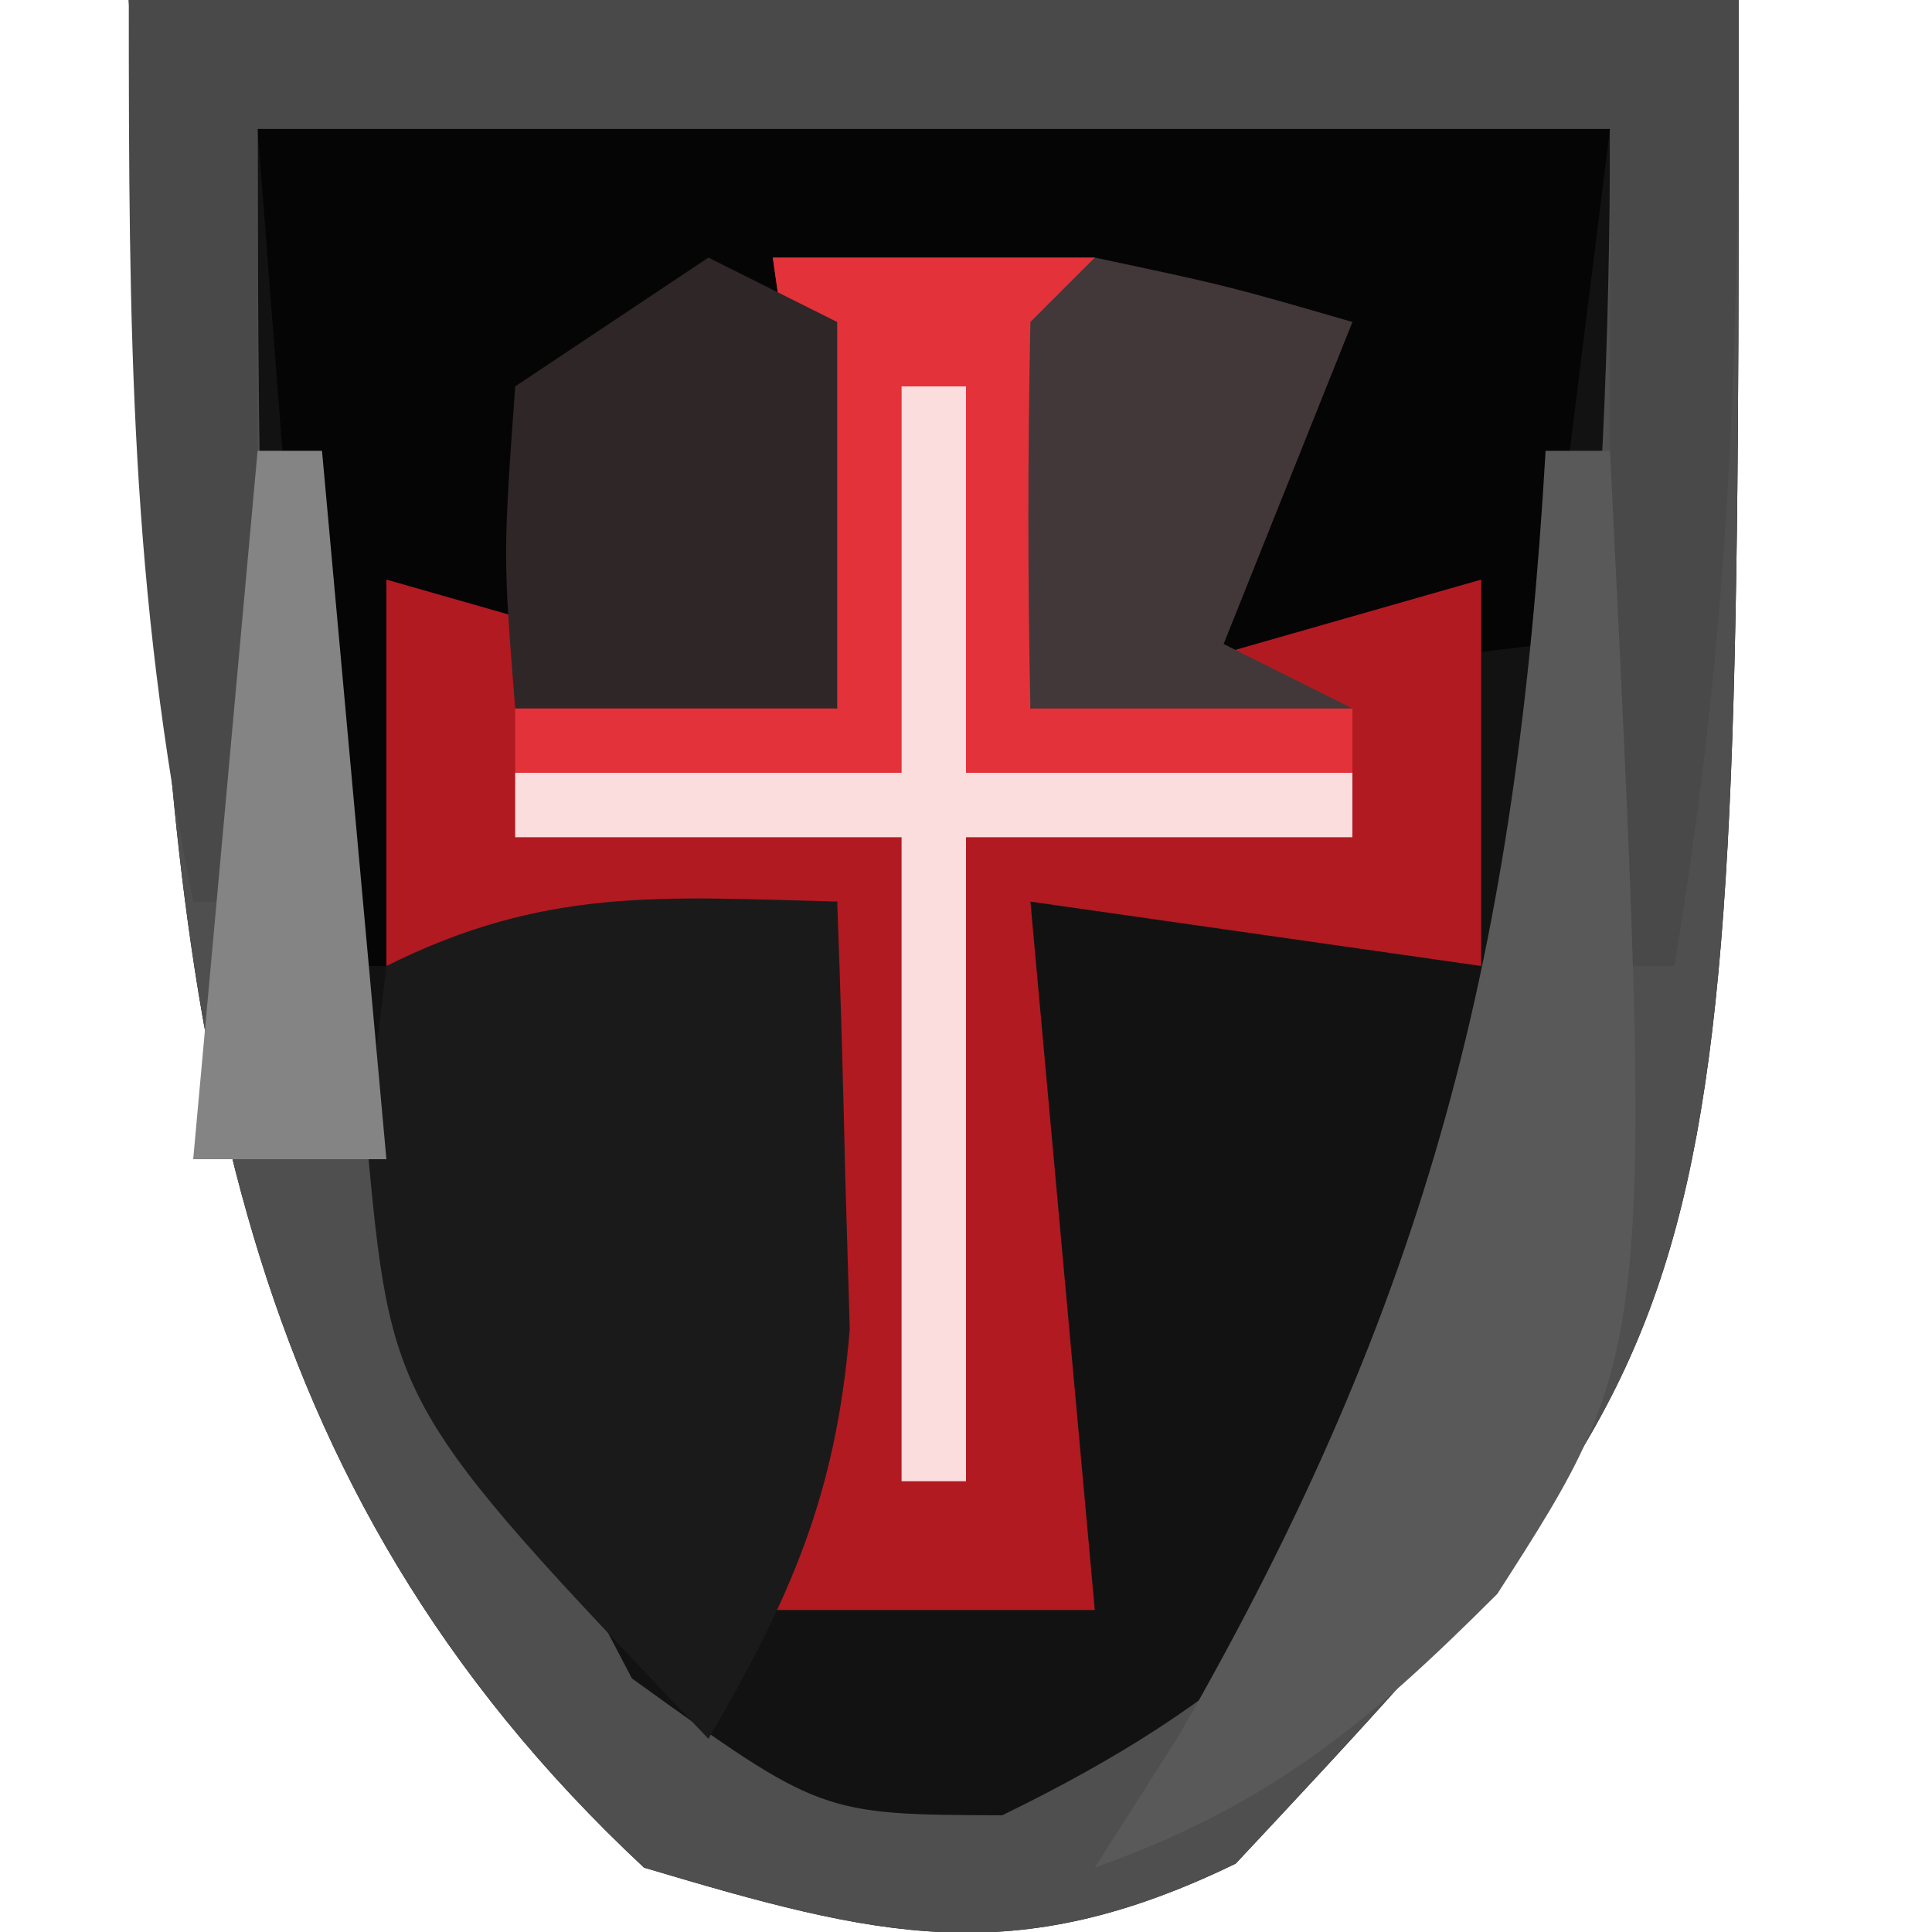
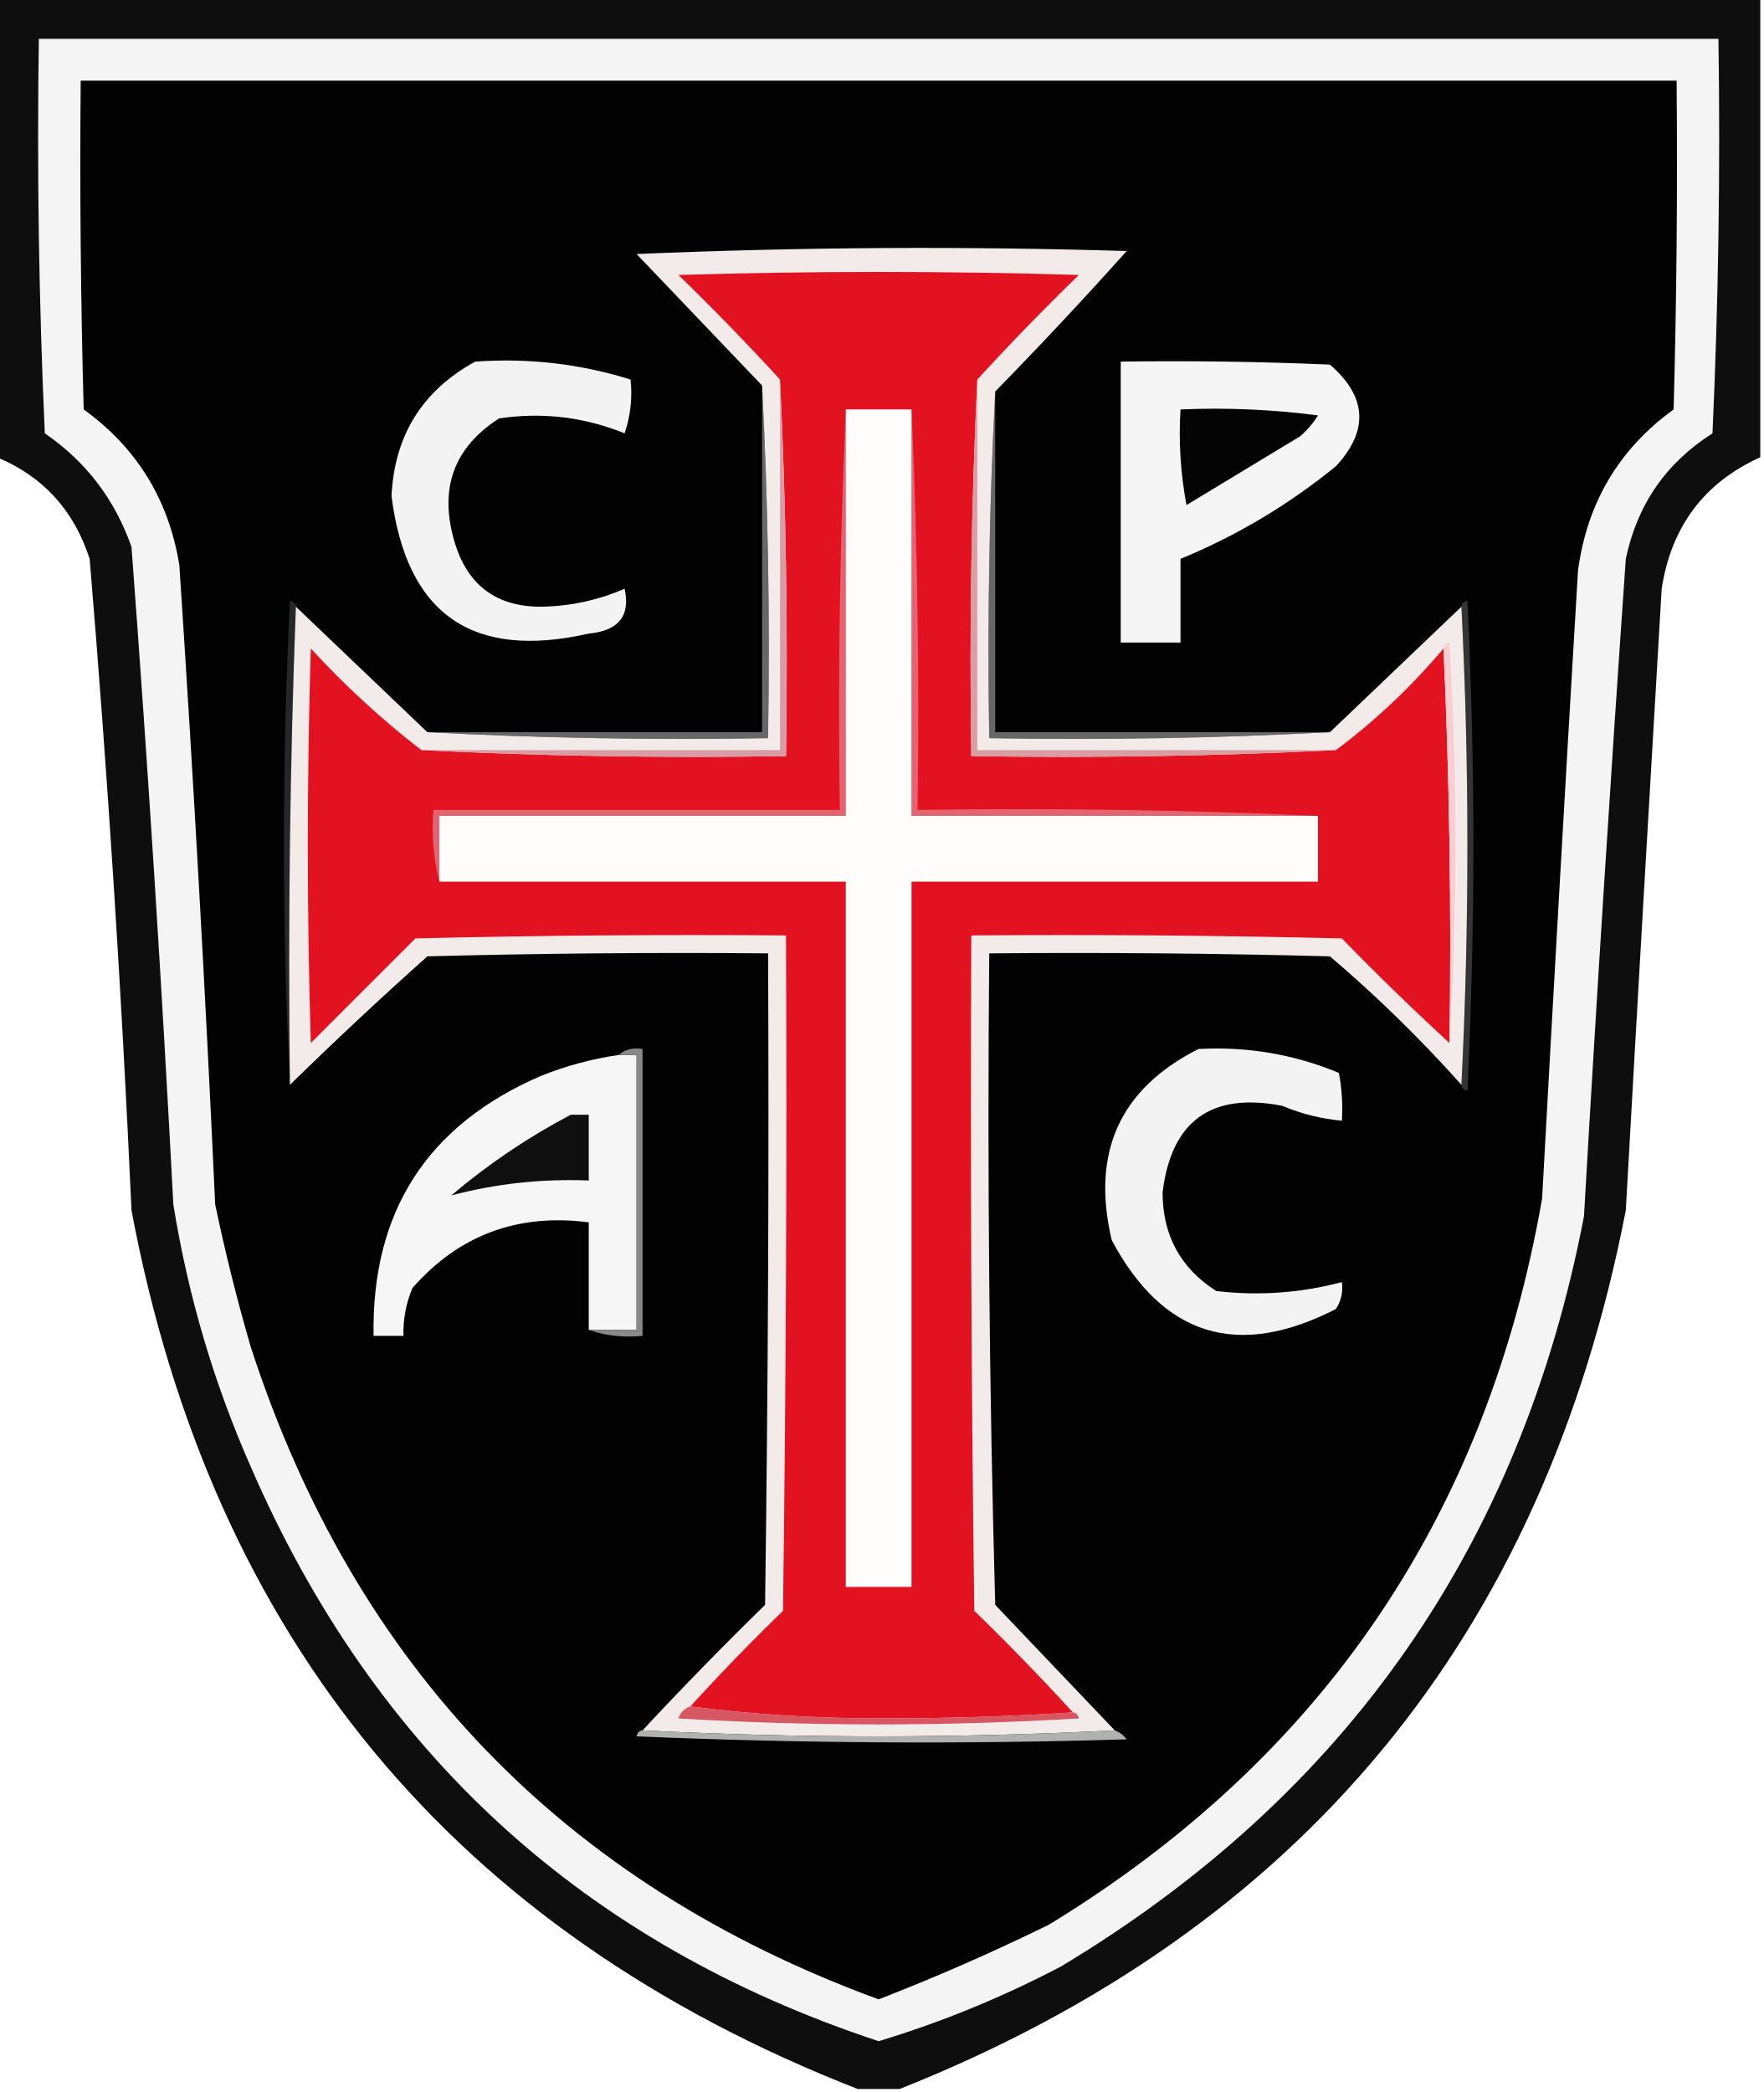
- <svg xmlns="http://www.w3.org/2000/svg" version="1.1" width="30" height="30">
-   <path d="M0 0 C8.25 0 16.5 0 25 0 C25 20.586 25 20.586 17.188 28.938 C13.735 30.614 11.625 30.081 8 29 C1.628 23.053 0.745 15.949 0.375 7.562 C0.251 5.067 0.128 2.571 0 0 Z " fill="#131213" transform="translate(2,0)" />
-   <path d="M0 0 C8.25 0 16.5 0 25 0 C25 20.586 25 20.586 17.188 28.938 C13.735 30.614 11.625 30.081 8 29 C1.628 23.053 0.745 15.949 0.375 7.562 C0.251 5.067 0.128 2.571 0 0 Z M2 2 C2.03 15.052 2.03 15.052 7.812 26.062 C10.746 28.177 10.746 28.177 13.562 28.188 C17.161 26.435 19.273 24.567 21 21 C22.436 14.68 23 8.472 23 2 C16.07 2 9.14 2 2 2 Z " fill="#4F4F50" transform="translate(2,0)" />
-   <path d="M0 0 C6.93 0 13.86 0 21 0 C20.67 2.64 20.34 5.28 20 8 C17.36 8.33 14.72 8.66 12 9 C12 7.02 12 5.04 12 3 C11.01 3 10.02 3 9 3 C9 4.98 9 6.96 9 9 C7.334 9.043 5.666 9.041 4 9 C3.67 8.67 3.34 8.34 3 8 C2.67 9.65 2.34 11.3 2 13 C1.67 13 1.34 13 1 13 C0.67 8.71 0.34 4.42 0 0 Z " fill="#060506" transform="translate(4,2)" />
-   <path d="M0 0 C1.65 0 3.3 0 5 0 C4.67 2.31 4.34 4.62 4 7 C6.31 6.34 8.62 5.68 11 5 C11 6.98 11 8.96 11 11 C8.69 10.67 6.38 10.34 4 10 C4.33 13.63 4.66 17.26 5 21 C3.35 21 1.7 21 0 21 C0.33 17.37 0.66 13.74 1 10 C-1.31 10.33 -3.62 10.66 -6 11 C-6 9.02 -6 7.04 -6 5 C-3.69 5.66 -1.38 6.32 1 7 C0.67 4.69 0.34 2.38 0 0 Z " fill="#B11A21" transform="translate(12,4)" />
-   <path d="M0 0 C8.25 0 16.5 0 25 0 C25 5.517 24.874 9.756 24 15 C23.67 15 23.34 15 23 15 C23 10.71 23 6.42 23 2 C16.07 2 9.14 2 2 2 C2 5.96 2 9.92 2 14 C1.67 14 1.34 14 1 14 C0.019 9.097 0 5.191 0 0 Z " fill="#494949" transform="translate(2,0)" />
-   <path d="M0 0 C0.054 1.416 0.093 2.833 0.125 4.25 C0.148 5.039 0.171 5.828 0.195 6.641 C-0.017 9.207 -0.713 10.792 -2 13 C-6.923 7.831 -6.923 7.831 -7.312 3.625 C-7.209 2.759 -7.106 1.893 -7 1 C-4.537 -0.231 -2.72 -0.072 0 0 Z " fill="#1B1A1B" transform="translate(13,14)" />
-   <path d="M0 0 C1.65 0 3.3 0 5 0 C4.67 2.31 4.34 4.62 4 7 C5.65 7 7.3 7 9 7 C9 7.66 9 8.32 9 9 C7.02 9 5.04 9 3 9 C3 12.3 3 15.6 3 19 C2.67 19 2.34 19 2 19 C2 15.7 2 12.4 2 9 C0.02 9 -1.96 9 -4 9 C-4 8.34 -4 7.68 -4 7 C-2.35 7 -0.7 7 1 7 C0.67 4.69 0.34 2.38 0 0 Z " fill="#E3323A" transform="translate(12,4)" />
-   <path d="M0 0 C0.33 0 0.66 0 1 0 C1.688 13.959 1.688 13.959 -0.75 17.75 C-2.795 19.795 -4.292 21.033 -7 22 C-6.35 20.979 -6.35 20.979 -5.688 19.938 C-1.795 13.162 -0.453 7.763 0 0 Z " fill="#59595A" transform="translate(24,7)" />
-   <path d="M0 0 C0.33 0 0.66 0 1 0 C1 1.98 1 3.96 1 6 C2.98 6 4.96 6 7 6 C7 6.33 7 6.66 7 7 C5.02 7 3.04 7 1 7 C1 10.3 1 13.6 1 17 C0.67 17 0.34 17 0 17 C0 13.7 0 10.4 0 7 C-1.98 7 -3.96 7 -6 7 C-6 6.67 -6 6.34 -6 6 C-4.02 6 -2.04 6 0 6 C0 4.02 0 2.04 0 0 Z " fill="#FBDDDD" transform="translate(14,6)" />
-   <path d="M0 0 C0.66 0.33 1.32 0.66 2 1 C2 2.98 2 4.96 2 7 C0.35 7 -1.3 7 -3 7 C-3.188 4.625 -3.188 4.625 -3 2 C-2.01 1.34 -1.02 0.68 0 0 Z " fill="#2F2627" transform="translate(11,4)" />
-   <path d="M0 0 C2.062 0.438 2.062 0.438 4 1 C3.34 2.65 2.68 4.3 2 6 C2.66 6.33 3.32 6.66 4 7 C2.35 7 0.7 7 -1 7 C-1.043 5 -1.041 3 -1 1 C-0.67 0.67 -0.34 0.34 0 0 Z " fill="#423839" transform="translate(17,4)" />
-   <path d="M0 0 C0.33 0 0.66 0 1 0 C1.33 3.63 1.66 7.26 2 11 C1.01 11 0.02 11 -1 11 C-0.67 7.37 -0.34 3.74 0 0 Z " fill="#848484" transform="translate(4,7)" />
+ <svg xmlns="http://www.w3.org/2000/svg" version="1.1" width="295px" height="350px" style="shape-rendering:geometricPrecision; text-rendering:geometricPrecision; image-rendering:optimizeQuality; fill-rule:evenodd; clip-rule:evenodd">
+   <g>
+     <path style="opacity:0.993" fill="#0d0d0d" d="M -0.5,-0.5 C 97.833,-0.5 196.167,-0.5 294.5,-0.5C 294.5,25.167 294.5,50.833 294.5,76.5C 285.11,80.746 279.61,88.08 278,98.5C 275.945,133.165 273.945,167.831 272,202.5C 258.162,273.813 217.662,322.813 150.5,349.5C 148.167,349.5 145.833,349.5 143.5,349.5C 75.96,323.104 35.46,274.104 22,202.5C 20.359,166.109 18.026,129.775 15,93.5C 12.381,85.387 7.215,79.72 -0.5,76.5C -0.5,50.833 -0.5,25.167 -0.5,-0.5 Z" />
+   </g>
+   <g>
+     <path style="opacity:1" fill="#f4f4f4" d="M 6.5,6.5 C 100.167,6.5 193.833,6.5 287.5,6.5C 287.833,28.51 287.5,50.51 286.5,72.5C 278.726,77.445 273.892,84.445 272,93.5C 269.446,130.145 267.112,166.812 265,203.5C 254.446,258.483 225.279,300.316 177.5,329C 167.733,334.133 157.566,338.3 147,341.5C 97.739,325.245 62.739,293.245 42,245.5C 35.782,231.427 31.449,216.76 29,201.5C 27.081,164.8 24.748,128.134 22,91.5C 19.21,83.551 14.377,77.218 7.5,72.5C 6.5,50.51 6.167,28.51 6.5,6.5 Z" />
+   </g>
+   <g>
+     <path style="opacity:1" fill="#020202" d="M 13.5,13.5 C 102.5,13.5 191.5,13.5 280.5,13.5C 280.667,31.836 280.5,50.17 280,68.5C 270.841,75.139 265.508,84.139 264,95.5C 261.913,130.491 259.913,165.491 258,200.5C 248.734,253.576 221.234,294.076 175.5,322C 166.206,326.562 156.706,330.729 147,334.5C 94.387,315.219 59.387,278.886 42,225.5C 39.685,217.572 37.685,209.572 36,201.5C 34.36,165.812 32.36,130.146 30,94.5C 28.21,83.575 22.877,74.908 14,68.5C 13.5,50.17 13.333,31.836 13.5,13.5 Z" />
+   </g>
+   <g>
+     <path style="opacity:1" fill="#f3f3f3" d="M 79.5,60.5 C 88.396,59.864 97.063,60.864 105.5,63.5C 105.817,66.572 105.484,69.572 104.5,72.5C 97.74,69.761 90.74,68.928 83.5,70C 75.944,74.848 73.444,81.682 76,90.5C 78.173,98.005 83.173,101.671 91,101.5C 95.695,101.368 100.195,100.368 104.5,98.5C 105.498,103.033 103.498,105.533 98.5,106C 79.012,110.428 68.012,102.761 65.5,83C 65.986,72.854 70.653,65.354 79.5,60.5 Z" />
+   </g>
+   <g>
+     <path style="opacity:1" fill="#f5f5f5" d="M 187.5,60.5 C 199.171,60.334 210.838,60.5 222.5,61C 228.698,66.369 229.032,72.036 223.5,78C 215.561,84.466 206.894,89.633 197.5,93.5C 197.5,98.167 197.5,102.833 197.5,107.5C 194.167,107.5 190.833,107.5 187.5,107.5C 187.5,91.833 187.5,76.167 187.5,60.5 Z" />
+   </g>
+   <g>
+     <path style="opacity:1" fill="#676669" d="M 127.5,64.5 C 128.497,83.993 128.83,103.66 128.5,123.5C 109.326,123.83 90.326,123.497 71.5,122.5C 90.167,122.5 108.833,122.5 127.5,122.5C 127.5,103.167 127.5,83.833 127.5,64.5 Z" />
+   </g>
+   <g>
+     <path style="opacity:1" fill="#040404" d="M 197.5,68.5 C 205.196,68.169 212.862,68.502 220.5,69.5C 219.687,70.814 218.687,71.981 217.5,73C 211.167,76.833 204.833,80.667 198.5,84.5C 197.505,79.208 197.172,73.875 197.5,68.5 Z" />
+   </g>
+   <g>
+     <path style="opacity:1" fill="#343434" d="M 244.5,101.5 C 244.56,100.957 244.893,100.624 245.5,100.5C 246.833,127.833 246.833,155.167 245.5,182.5C 244.893,182.376 244.56,182.043 244.5,181.5C 245.833,154.833 245.833,128.167 244.5,101.5 Z" />
+   </g>
+   <g>
+     <path style="opacity:1" fill="#262729" d="M 49.5,101.5 C 48.502,127.995 48.169,154.661 48.5,181.5C 47.171,154.664 47.171,127.664 48.5,100.5C 49.107,100.624 49.44,100.957 49.5,101.5 Z" />
+   </g>
+   <g>
+     <path style="opacity:1" fill="#676767" d="M 166.5,65.5 C 166.5,84.5 166.5,103.5 166.5,122.5C 185.167,122.5 203.833,122.5 222.5,122.5C 203.674,123.497 184.674,123.83 165.5,123.5C 165.17,103.993 165.503,84.659 166.5,65.5 Z" />
+   </g>
+   <g>
+     <path style="opacity:1" fill="#f3eaea" d="M 166.5,65.5 C 165.503,84.659 165.17,103.993 165.5,123.5C 184.674,123.83 203.674,123.497 222.5,122.5C 229.86,115.472 237.193,108.472 244.5,101.5C 245.833,128.167 245.833,154.833 244.5,181.5C 237.671,173.838 230.338,166.671 222.5,160C 203.503,159.5 184.503,159.333 165.5,159.5C 165.167,195.839 165.5,232.173 166.5,268.5C 173.188,275.52 179.855,282.52 186.5,289.5C 160.167,290.833 133.833,290.833 107.5,289.5C 114.131,282.368 120.964,275.368 128,268.5C 128.5,232.168 128.667,195.835 128.5,159.5C 109.497,159.333 90.497,159.5 71.5,160C 63.662,167.005 55.996,174.172 48.5,181.5C 48.169,154.661 48.502,127.995 49.5,101.5C 56.807,108.472 64.14,115.472 71.5,122.5C 90.326,123.497 109.326,123.83 128.5,123.5C 128.83,103.66 128.497,83.993 127.5,64.5C 120.549,57.214 113.549,49.88 106.5,42.5C 133.827,41.334 161.161,41.167 188.5,42C 181.328,50.004 173.995,57.838 166.5,65.5 Z" />
+   </g>
+   <g>
+     <path style="opacity:1" fill="#e21220" d="M 163.5,63.5 C 162.503,84.327 162.169,105.327 162.5,126.5C 183.007,126.83 203.34,126.497 223.5,125.5C 230.104,120.565 236.104,114.898 241.5,108.5C 242.497,130.327 242.831,152.327 242.5,174.5C 236.369,168.87 230.369,163.036 224.5,157C 203.836,156.5 183.169,156.333 162.5,156.5C 162.333,194.168 162.5,231.835 163,269.5C 168.703,275.035 174.203,280.702 179.5,286.5C 169.005,287.167 158.339,287.5 147.5,287.5C 136.478,287.499 125.812,286.832 115.5,285.5C 120.436,280.062 125.603,274.729 131,269.5C 131.5,231.835 131.667,194.168 131.5,156.5C 110.831,156.333 90.164,156.5 69.5,157C 63.667,162.833 57.833,168.667 52,174.5C 51.333,152.5 51.333,130.5 52,108.5C 57.737,114.741 63.904,120.408 70.5,125.5C 90.66,126.497 110.993,126.83 131.5,126.5C 131.831,105.327 131.497,84.327 130.5,63.5C 125.036,57.535 119.37,51.702 113.5,46C 135.833,45.333 158.167,45.333 180.5,46C 174.63,51.702 168.964,57.535 163.5,63.5 Z" />
+   </g>
+   <g>
+     <path style="opacity:1" fill="#e56472" d="M 152.5,68.5 C 153.497,90.66 153.831,112.994 153.5,135.5C 176.006,135.169 198.34,135.503 220.5,136.5C 197.833,136.5 175.167,136.5 152.5,136.5C 152.5,113.833 152.5,91.167 152.5,68.5 Z" />
+   </g>
+   <g>
+     <path style="opacity:1" fill="#e46370" d="M 141.5,68.5 C 141.5,91.167 141.5,113.833 141.5,136.5C 118.833,136.5 96.167,136.5 73.5,136.5C 73.5,140.167 73.5,143.833 73.5,147.5C 72.517,143.702 72.183,139.702 72.5,135.5C 95.167,135.5 117.833,135.5 140.5,135.5C 140.169,112.994 140.503,90.66 141.5,68.5 Z" />
+   </g>
+   <g>
+     <path style="opacity:1" fill="#da9da2" d="M 163.5,63.5 C 163.5,84.167 163.5,104.833 163.5,125.5C 183.5,125.5 203.5,125.5 223.5,125.5C 203.34,126.497 183.007,126.83 162.5,126.5C 162.169,105.327 162.503,84.327 163.5,63.5 Z" />
+   </g>
+   <g>
+     <path style="opacity:1" fill="#da9ca4" d="M 130.5,63.5 C 131.497,84.327 131.831,105.327 131.5,126.5C 110.993,126.83 90.66,126.497 70.5,125.5C 90.5,125.5 110.5,125.5 130.5,125.5C 130.5,104.833 130.5,84.167 130.5,63.5 Z" />
+   </g>
+   <g>
+     <path style="opacity:1" fill="#f8ced2" d="M 241.5,108.5 C 241.56,107.957 241.893,107.624 242.5,107.5C 243.828,129.996 243.828,152.33 242.5,174.5C 242.831,152.327 242.497,130.327 241.5,108.5 Z" />
+   </g>
+   <g>
+     <path style="opacity:1" fill="#fefdfc" d="M 141.5,68.5 C 145.167,68.5 148.833,68.5 152.5,68.5C 152.5,91.167 152.5,113.833 152.5,136.5C 175.167,136.5 197.833,136.5 220.5,136.5C 220.5,140.167 220.5,143.833 220.5,147.5C 197.833,147.5 175.167,147.5 152.5,147.5C 152.5,186.833 152.5,226.167 152.5,265.5C 148.833,265.5 145.167,265.5 141.5,265.5C 141.5,226.167 141.5,186.833 141.5,147.5C 118.833,147.5 96.167,147.5 73.5,147.5C 73.5,143.833 73.5,140.167 73.5,136.5C 96.167,136.5 118.833,136.5 141.5,136.5C 141.5,113.833 141.5,91.167 141.5,68.5 Z" />
+   </g>
+   <g>
+     <path style="opacity:1" fill="#f6f6f6" d="M 103.5,176.5 C 104.5,176.5 105.5,176.5 106.5,176.5C 106.5,191.833 106.5,207.167 106.5,222.5C 103.833,222.5 101.167,222.5 98.5,222.5C 98.5,216.5 98.5,210.5 98.5,204.5C 86.596,202.964 76.763,206.631 69,215.5C 67.921,218.063 67.421,220.729 67.5,223.5C 65.833,223.5 64.167,223.5 62.5,223.5C 62.137,202.72 71.47,188.22 90.5,180C 94.716,178.316 99.049,177.149 103.5,176.5 Z" />
+   </g>
+   <g>
+     <path style="opacity:1" fill="#898989" d="M 103.5,176.5 C 104.568,175.566 105.901,175.232 107.5,175.5C 107.5,191.5 107.5,207.5 107.5,223.5C 104.287,223.81 101.287,223.477 98.5,222.5C 101.167,222.5 103.833,222.5 106.5,222.5C 106.5,207.167 106.5,191.833 106.5,176.5C 105.5,176.5 104.5,176.5 103.5,176.5 Z" />
+   </g>
+   <g>
+     <path style="opacity:1" fill="#f3f3f3" d="M 200.5,175.5 C 208.685,175.058 216.518,176.392 224,179.5C 224.497,182.146 224.664,184.813 224.5,187.5C 221.053,187.186 217.72,186.352 214.5,185C 202.632,182.706 195.965,187.539 194.5,199.5C 194.511,206.694 197.511,212.194 203.5,216C 210.609,216.826 217.609,216.326 224.5,214.5C 224.714,216.144 224.38,217.644 223.5,219C 207.095,227.418 194.595,223.585 186,207.5C 182.516,192.814 187.35,182.148 200.5,175.5 Z" />
+   </g>
+   <g>
+     <path style="opacity:1" fill="#0f0f0f" d="M 95.5,186.5 C 96.5,186.5 97.5,186.5 98.5,186.5C 98.5,190.167 98.5,193.833 98.5,197.5C 90.625,197.193 82.958,198.026 75.5,200C 81.714,194.734 88.381,190.234 95.5,186.5 Z" />
+   </g>
+   <g>
+     <path style="opacity:1" fill="#d75662" d="M 115.5,285.5 C 125.812,286.832 136.478,287.499 147.5,287.5C 158.339,287.5 169.005,287.167 179.5,286.5C 180.043,286.56 180.376,286.893 180.5,287.5C 158.167,288.833 135.833,288.833 113.5,287.5C 113.855,286.478 114.522,285.811 115.5,285.5 Z" />
+   </g>
+   <g>
+     <path style="opacity:1" fill="#b1b1af" d="M 107.5,289.5 C 133.833,290.833 160.167,290.833 186.5,289.5C 187.289,289.783 187.956,290.283 188.5,291C 161.161,291.833 133.827,291.667 106.5,290.5C 106.624,289.893 106.957,289.56 107.5,289.5 Z" />
+   </g>
</svg>
